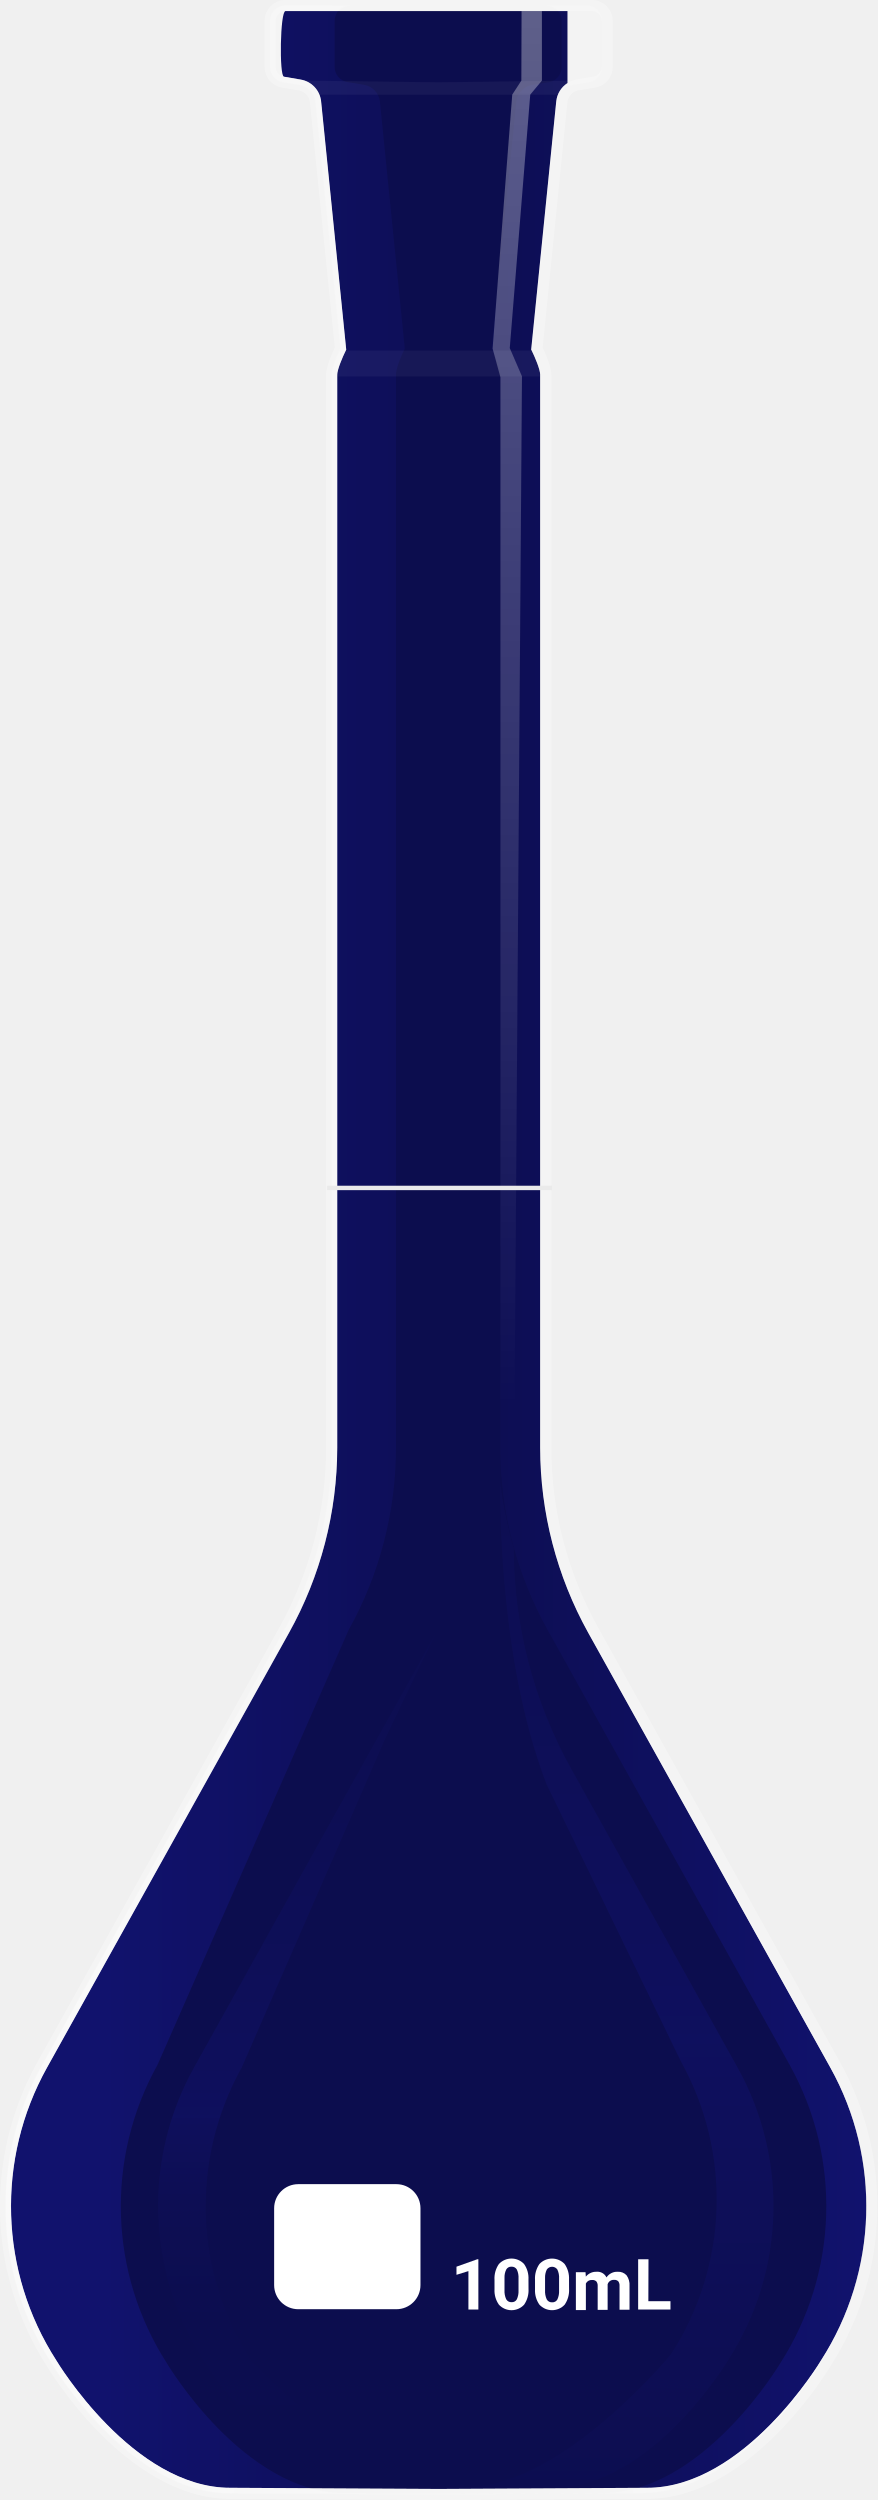
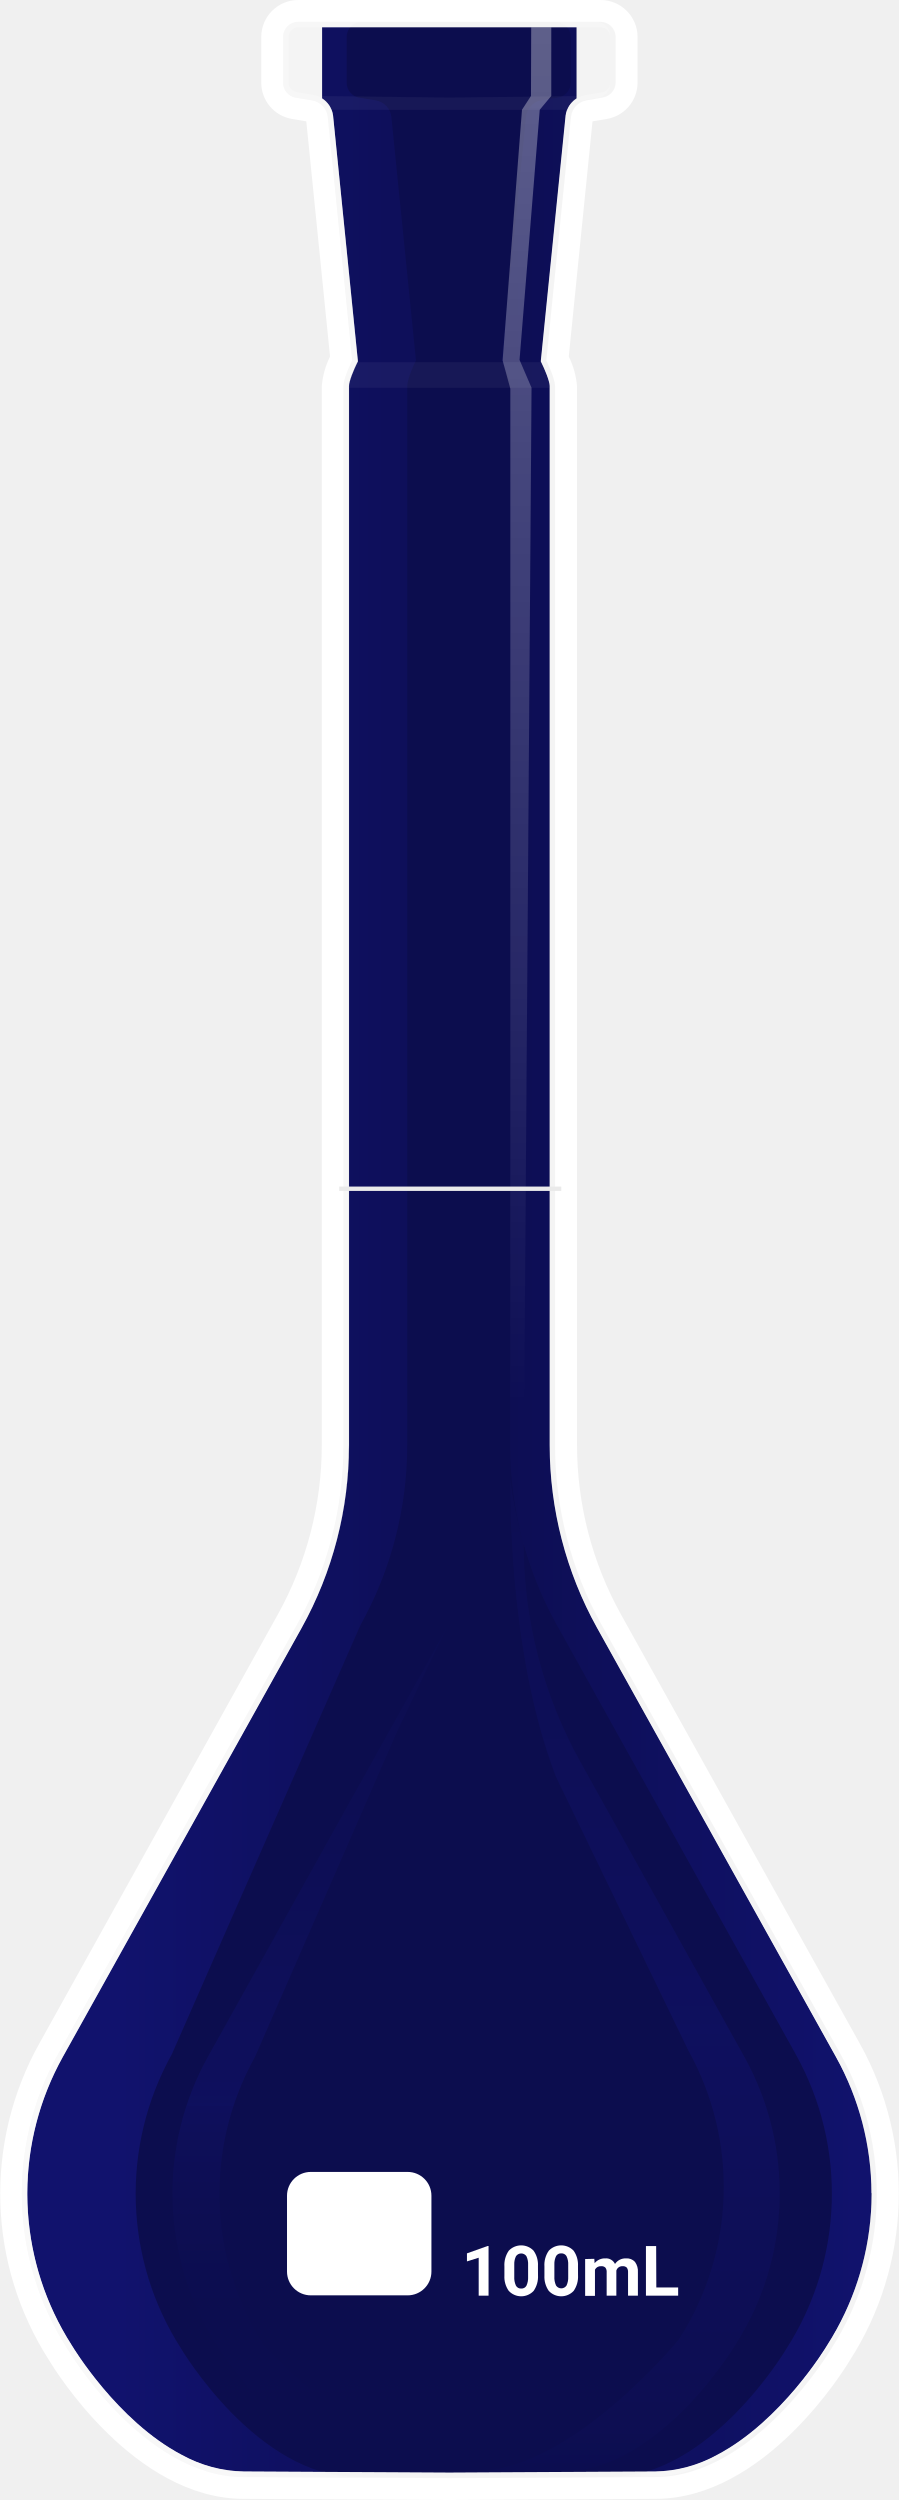
- <svg xmlns="http://www.w3.org/2000/svg" viewBox="0 0 198.39 565.31">
+ <svg xmlns="http://www.w3.org/2000/svg" viewBox="0 0 205.92 572.81">
  <defs>
-     <linearGradient id="Degradado_sin_nombre_8" x1="93.43" y1="282.66" x2="195.9" y2="282.66" gradientUnits="userSpaceOnUse">
+     <linearGradient id="Degradado_sin_nombre_8" x1="97.2" y1="286.41" x2="199.67" y2="286.41" gradientUnits="userSpaceOnUse">
      <stop offset="0" stop-color="#fff" stop-opacity="0" />
      <stop offset="1" stop-color="#fff" />
    </linearGradient>
-     <linearGradient id="Degradado_sin_nombre_14" x1="121.44" y1="288.14" x2="121.44" y2="586.7" gradientUnits="userSpaceOnUse">
+     <linearGradient id="Degradado_sin_nombre_14" x1="125.21" y1="291.89" x2="125.21" y2="590.45" gradientUnits="userSpaceOnUse">
      <stop offset="0" stop-color="#fff" stop-opacity="0" />
      <stop offset="0.58" stop-color="#fff" stop-opacity="0.5" />
      <stop offset="0.98" stop-color="#fff" stop-opacity="0" />
    </linearGradient>
-     <linearGradient id="Degradado_sin_nombre_11" x1="37.78" y1="795.08" x2="37.78" y2="23.73" gradientTransform="matrix(-1, 0, 0, 1, 126.98, 0)" gradientUnits="userSpaceOnUse">
+     <linearGradient id="Degradado_sin_nombre_11" x1="41.55" y1="798.83" x2="41.55" y2="27.48" gradientTransform="matrix(-1, 0, 0, 1, 134.52, 0)" gradientUnits="userSpaceOnUse">
      <stop offset="0.26" stop-color="#fff" stop-opacity="0" />
      <stop offset="0.32" stop-color="#fff" stop-opacity="0.01" />
      <stop offset="0.35" stop-color="#fff" stop-opacity="0.03" />
      <stop offset="0.36" stop-color="#fff" stop-opacity="0.08" />
      <stop offset="0.38" stop-color="#fff" stop-opacity="0.15" />
      <stop offset="0.39" stop-color="#fff" stop-opacity="0.23" />
      <stop offset="0.4" stop-color="#fff" stop-opacity="0.34" />
      <stop offset="0.41" stop-color="#fff" stop-opacity="0.46" />
      <stop offset="0.41" stop-color="#fff" stop-opacity="0.5" />
      <stop offset="0.42" stop-color="#fff" stop-opacity="0.45" />
      <stop offset="0.46" stop-color="#fff" stop-opacity="0.31" />
      <stop offset="0.5" stop-color="#fff" stop-opacity="0.2" />
      <stop offset="0.54" stop-color="#fff" stop-opacity="0.11" />
      <stop offset="0.59" stop-color="#fff" stop-opacity="0.05" />
      <stop offset="0.64" stop-color="#fff" stop-opacity="0.01" />
      <stop offset="0.71" stop-color="#fff" stop-opacity="0" />
    </linearGradient>
-     <linearGradient id="Degradado_sin_nombre_10" x1="22.36" y1="282.66" x2="133.34" y2="282.66" gradientUnits="userSpaceOnUse">
+     <linearGradient id="Degradado_sin_nombre_10" x1="26.13" y1="286.41" x2="137.1" y2="286.41" gradientUnits="userSpaceOnUse">
      <stop offset="0" stop-color="#fff" />
      <stop offset="0.98" stop-color="#fff" stop-opacity="0" />
    </linearGradient>
-     <linearGradient id="Degradado_sin_nombre_2" x1="116.97" y1="-8.17" x2="116.97" y2="317.35" gradientUnits="userSpaceOnUse">
+     <linearGradient id="Degradado_sin_nombre_2" x1="120.73" y1="-4.42" x2="120.73" y2="321.1" gradientUnits="userSpaceOnUse">
      <stop offset="0" stop-color="#fff" stop-opacity="0.7" />
      <stop offset="1" stop-color="#fff" stop-opacity="0" />
    </linearGradient>
  </defs>
  <g style="isolation:isolate">
    <g id="Matraz_volumetrico" data-name="Matraz volumetrico">
-       <path id="liquido" d="M187.75,467.51,133,369.2a86.33,86.33,0,0,1-10.86-41.85V84.7c0-1.13-1.15-3.87-1.87-5.33l-.16-.32,5.67-56.15a5.57,5.57,0,0,1,2.54-4.11V2.5H64.56c-1.22,0-1.44,14.66-.36,14.84L68,18a5.57,5.57,0,0,1,4.62,4.93l5.67,56.15-.16.32c-.72,1.46-1.87,4.2-1.87,5.33V327.35A86.23,86.23,0,0,1,65.35,369.2L10.64,467.51a64.4,64.4,0,0,0,2.08,66.21c.2.33,17.33,28.83,39.34,28.83l47.13.26,47.13-.26c22,0,39.15-28.5,39.32-28.79A64.44,64.44,0,0,0,187.75,467.51Z" style="fill:#000145" />
+       <path id="halo" d="M137.59,5a3.47,3.47,0,0,1,3.47,3.47V18.91a3.48,3.48,0,0,1-2.9,3.42L134.4,23a4.32,4.32,0,0,0-3.58,3.82l-5.64,55.8s2,4,2,5.88V331.1a84.79,84.79,0,0,0,10.7,41.24l54.72,98.32a65.75,65.75,0,0,1-2.12,67.48s-17.39,29.41-40.39,29.41l-47.14.26-47.14-.26c-23,0-40.38-29.41-40.38-29.41a65.73,65.73,0,0,1-2.13-67.48L68,372.34a84.79,84.79,0,0,0,10.7-41.24V88.45c0-1.84,2-5.88,2-5.88L75.1,26.77A4.31,4.31,0,0,0,71.52,23l-3.76-.62a3.48,3.48,0,0,1-2.9-3.42V8.47A3.47,3.47,0,0,1,68.33,5h69.26m0-5H68.33a8.48,8.48,0,0,0-8.47,8.47V18.91a8.44,8.44,0,0,0,7.08,8.35l3.24.54,5.44,53.89a18.83,18.83,0,0,0-1.89,6.76V331.1a80,80,0,0,1-10.07,38.81L9,468.23a70.62,70.62,0,0,0,2.23,72.54c1.31,2.19,19.49,31.78,44.64,31.78l47.11.26H103l47.13-.26c25.13,0,43.31-29.59,44.62-31.78A70.64,70.64,0,0,0,197,468.23l-54.72-98.32a80,80,0,0,1-10.07-38.81V88.45a18.83,18.83,0,0,0-1.89-6.76l5.44-53.89,3.25-.54a8.45,8.45,0,0,0,7.07-8.35V8.47A8.48,8.48,0,0,0,137.59,0Z" style="fill:#fff" />
+       <g id="liquido">
+         <path d="M76.12,25.57c-.05-.15-.11-.3-.17-.45C76,25.27,76.07,25.42,76.12,25.57Z" style="fill:#000145" />
+         <path d="M129.8,25.57a2.81,2.81,0,0,0-.08.31A2.81,2.81,0,0,1,129.8,25.57Z" style="fill:#000145" />
+         <path d="M76.33,26.55a4.67,4.67,0,0,0-.13-.67A4.67,4.67,0,0,1,76.33,26.55Z" style="fill:#000145" />
+         <path d="M75.21,23.84l-.08-.11Z" style="fill:#000145" />
+         <path d="M130.71,23.84c-.11.14-.21.28-.31.43A4.73,4.73,0,0,1,130.71,23.84Z" style="fill:#000145" />
+         <path d="M130.24,24.56a5.77,5.77,0,0,0-.27.56A5.77,5.77,0,0,1,130.24,24.56Z" style="fill:#000145" />
+         <path d="M75.68,24.56a2.69,2.69,0,0,0-.16-.29A2.69,2.69,0,0,1,75.68,24.56Z" style="fill:#000145" />
+         <path d="M6.25,502.51v0Z" style="fill:#000145" />
+         <path d="M199.67,502.51c0,.13,0,.27,0,.41C199.66,502.78,199.67,502.64,199.67,502.51Z" style="fill:#000145" />
+         <path d="M41.61,562.48a30.42,30.42,0,0,0,14.22,3.82l31.27.17-31.27-.17A30.42,30.42,0,0,1,41.61,562.48Z" style="fill:#000145" />
+         <path d="M14.23,533.68a64.5,64.5,0,0,1-8-30.76A64.44,64.44,0,0,0,14.23,533.68Z" style="fill:#000145" />
+         <polygon points="102.96 566.56 118.82 566.48 102.96 566.56 102.96 566.56" style="fill:#000145" />
+         <path d="M189.43,537.47c-.15.25-10.36,17.23-25.12,25,14.76-7.77,25-24.75,25.1-25q1.22-1.89,2.28-3.83Q190.63,535.6,189.43,537.47Z" style="fill:#000145" />
+         <path d="M130.79,23.73a6,6,0,0,1,1.33-1.19h0A5.39,5.39,0,0,0,130.79,23.73Z" style="fill:#000145" />
+         <path d="M123.9,82.8l.16.32c.73,1.46,1.88,4.2,1.88,5.33V331.1A86.22,86.22,0,0,0,136.8,373l54.71,98.31a64.48,64.48,0,0,1,8.16,31.23,64.44,64.44,0,0,0-8.15-31.23L136.8,373a86.33,86.33,0,0,1-10.86-41.85V88.45c0-1.13-1.15-3.87-1.88-5.33l-.16-.32,5.68-56.15s0-.07,0-.1a.44.44,0,0,1,0,.1Z" style="fill:#000145" />
+         <path d="M75.52,24.27c-.1-.15-.2-.29-.31-.43A4.73,4.73,0,0,1,75.52,24.27Z" style="fill:#000145" />
+         <polygon points="102.96 566.56 102.96 566.56 87.1 566.48 102.96 566.56" style="fill:#000145" />
+         <path d="M76,25.12a5.77,5.77,0,0,0-.27-.56A5.77,5.77,0,0,1,76,25.12Z" style="fill:#000145" />
+         <path d="M76.2,25.88a2.81,2.81,0,0,0-.08-.31A2.81,2.81,0,0,1,76.2,25.88Z" style="fill:#000145" />
+         <path d="M6.26,502.92c0-.14,0-.28,0-.41C6.25,502.64,6.26,502.78,6.26,502.92Z" style="fill:#000145" />
+         <path d="M73.8,22.54h0a6,6,0,0,1,1.33,1.19A5.39,5.39,0,0,0,73.8,22.54Z" style="fill:#000145" />
+         <path d="M69.12,373A86.22,86.22,0,0,0,80,331.1V88.45c0-1.13,1.15-3.87,1.88-5.33L82,82.8,76.35,26.65a.44.44,0,0,1,0-.1s0,.06,0,.1L82,82.8l-.16.32c-.73,1.46-1.88,4.2-1.88,5.33V331.1A86.22,86.22,0,0,1,69.12,373L14.4,471.26a64.56,64.56,0,0,0-8.15,31.23,64.48,64.48,0,0,1,8.16-31.23Z" style="fill:#000145" />
+         <path d="M199.66,502.92a64.5,64.5,0,0,1-8,30.76A64.44,64.44,0,0,0,199.66,502.92Z" style="fill:#000145" />
+         <path d="M16.49,537.47q-1.2-1.87-2.26-3.79,1.06,1.94,2.28,3.83c.13.22,10.34,17.2,25.1,25C26.85,554.7,16.64,537.72,16.49,537.47Z" style="fill:#000145" />
+         <path d="M118.82,566.47l31.28-.17a30.41,30.41,0,0,0,14.21-3.82,30.42,30.42,0,0,1-14.22,3.82Z" style="fill:#000145" />
+         <path d="M199.67,502.49v0Z" style="fill:#000145" />
+         <path d="M130.4,24.27a2.69,2.69,0,0,0-.16.29A2.69,2.69,0,0,1,130.4,24.27Z" style="fill:#000145" />
+         <path d="M129.72,25.88a4.67,4.67,0,0,0-.13.67A4.67,4.67,0,0,1,129.72,25.88Z" style="fill:#000145" />
+         <path d="M130.79,23.73l-.08.11Z" style="fill:#000145" />
+         <path d="M130,25.12c-.06.15-.12.3-.17.45C129.85,25.42,129.91,25.27,130,25.12Z" style="fill:#000145" />
+         <path d="M199.67,502.49a64.48,64.48,0,0,0-8.16-31.23L136.8,373a86.22,86.22,0,0,1-10.86-41.85V88.45c0-1.13-1.15-3.87-1.88-5.33l-.16-.32,5.67-56.15a.44.44,0,0,0,0-.1,4.67,4.67,0,0,1,.13-.67,2.81,2.81,0,0,1,.08-.31c0-.15.11-.3.17-.45a5.77,5.77,0,0,1,.27-.56,2.69,2.69,0,0,1,.16-.29c.1-.15.2-.29.31-.43l.08-.11a5.39,5.39,0,0,1,1.33-1.19V6.25H73.8V22.54a5.39,5.39,0,0,1,1.33,1.19l.08.11c.11.14.21.28.31.43a2.69,2.69,0,0,1,.16.29,5.77,5.77,0,0,1,.27.56c.06.15.12.3.17.45a2.81,2.81,0,0,1,.08.31,4.67,4.67,0,0,1,.13.67.44.44,0,0,0,0,.1L82,82.8l-.16.32c-.73,1.46-1.88,4.2-1.88,5.33V331.1A86.22,86.22,0,0,1,69.12,373L14.41,471.26a64.48,64.48,0,0,0-8.16,31.23v0c0,.13,0,.27,0,.41a64.5,64.5,0,0,0,8,30.76q1.06,1.92,2.26,3.79c.15.25,10.36,17.23,25.12,25a30.42,30.42,0,0,0,14.22,3.82l31.27.17,15.86.09,15.86-.09,31.27-.17a30.42,30.42,0,0,0,14.22-3.82c14.76-7.78,25-24.76,25.12-25q1.2-1.87,2.26-3.79a64.5,64.5,0,0,0,8-30.76c0-.14,0-.28,0-.41Z" style="fill:#000145" />
+       </g>
      <g id="cuerpo">
-         <path id="borde" d="M99.19,564.06l47.14-.26c23,0,40.39-29.41,40.39-29.41a65.75,65.75,0,0,0,2.12-67.48l-54.72-98.32a84.79,84.79,0,0,1-10.7-41.24V84.7c0-1.84-2-5.88-2-5.88L127.05,23a4.33,4.33,0,0,1,3.58-3.82l3.77-.62a3.47,3.47,0,0,0,2.89-3.42V4.72a3.46,3.46,0,0,0-3.46-3.47H64.56a3.47,3.47,0,0,0-3.47,3.47V15.16A3.48,3.48,0,0,0,64,18.58l3.76.62A4.31,4.31,0,0,1,71.33,23L77,78.82s-2,4-2,5.88V327.35a84.8,84.8,0,0,1-10.71,41.24L9.55,466.91a65.73,65.73,0,0,0,2.12,67.48S29.06,563.8,52.06,563.8Z" style="fill:none;stroke:#fff;stroke-miterlimit:10;stroke-width:2.5px;opacity:0.3" />
-         <path id="cuerpo-2" data-name="cuerpo" d="M64.56,2.5a2.21,2.21,0,0,0-2.21,2.22V15.16a2.19,2.19,0,0,0,1.85,2.18L68,18a5.57,5.57,0,0,1,4.62,4.93l5.67,56.15-.16.32c-.72,1.46-1.87,4.2-1.87,5.33V327.35A86.23,86.23,0,0,1,65.35,369.2L10.64,467.51a64.4,64.4,0,0,0,2.08,66.21c.2.33,17.33,28.83,39.34,28.83l47.13.26,47.13-.26c22,0,39.15-28.5,39.32-28.79a64.44,64.44,0,0,0,2.11-66.25L133,369.2a86.33,86.33,0,0,1-10.86-41.85V84.7c0-1.13-1.15-3.87-1.87-5.33l-.16-.32,5.67-56.15A5.57,5.57,0,0,1,130.43,18l3.76-.63A2.2,2.2,0,0,0,136,15.16V4.72a2.21,2.21,0,0,0-2.21-2.22H64.56Z" style="fill:#fff;opacity:0.05" />
-         <path id="brillo1" d="M187.6,466.91l-54.71-98.32a84.79,84.79,0,0,1-10.7-41.24V84.7c0-1.84-2-5.88-2-5.88L125.82,23a4.31,4.31,0,0,1,3.58-3.82l3.76-.62a3.48,3.48,0,0,0,2.9-3.42V4.72a3.47,3.47,0,0,0-3.47-3.47h-9A3.46,3.46,0,0,1,127,4.72V15.16a3.47,3.47,0,0,1-2.89,3.42l-3.76.62A4.33,4.33,0,0,0,116.76,23l-5.63,55.8s2,4,2,5.88V327.35a84.8,84.8,0,0,0,10.71,41.24l54.71,98.32a65.73,65.73,0,0,1-2.12,67.48S159,563.8,136,563.8L93.43,564l4.53,0,47.13-.26c23,0,40.39-29.41,40.39-29.41A65.73,65.73,0,0,0,187.6,466.91Z" style="mix-blend-mode:overlay;opacity:0.4;fill:url(#Degradado_sin_nombre_8)" />
-         <path id="brillo2" d="M166.76,467.48,129.19,400a102.73,102.73,0,0,1-13-49.92,92.52,92.52,0,0,1-3.08-15s-.93,38.81,10.45,68.33L153.9,466a64.39,64.39,0,0,1-2.08,66.2c-.19.33-24.94,30.34-46.95,30.34l-36.9.21,10.24,0,47.13-.26c22,0,39.15-28.5,39.34-28.83A64.39,64.39,0,0,0,166.76,467.48Z" style="mix-blend-mode:overlay;opacity:0.4;fill:url(#Degradado_sin_nombre_14)" />
-         <path id="brillo3" d="M43.89,467.48,98.6,369.16,87,393.42,54.68,467.48a64.39,64.39,0,0,0,2.08,66.2c.2.33,27,28.83,49,28.83l36.9.21-10.24,0-47.14-.26c-22,0-39.14-28.5-39.33-28.83A64.39,64.39,0,0,1,43.89,467.48Z" style="mix-blend-mode:overlay;opacity:0.4;fill:url(#Degradado_sin_nombre_11)" />
-         <path id="brillo4" d="M78.13,563.8c-23,0-40.39-29.41-40.39-29.41a65.73,65.73,0,0,1-2.12-67.48l43.21-98.32a84.8,84.8,0,0,0,10.71-41.24V84.7c0-1.84,2-5.88,2-5.88L85.91,23a4.33,4.33,0,0,0-3.59-3.82l-3.76-.62a3.47,3.47,0,0,1-2.89-3.42V4.72a3.46,3.46,0,0,1,3.46-3.47H64.56a3.47,3.47,0,0,0-3.47,3.47V15.16A3.48,3.48,0,0,0,64,18.58l3.76.62A4.31,4.31,0,0,1,71.33,23L77,78.82s-2,4-2,5.88V327.35a84.8,84.8,0,0,1-10.71,41.24L9.55,466.91a65.73,65.73,0,0,0,2.12,67.48S29.06,563.8,52.06,563.8l47.13.26,13-.07Z" style="mix-blend-mode:overlay;opacity:0.4;fill:url(#Degradado_sin_nombre_10)" />
-         <path id="brillo5" d="M99.19,18.62l30.27-.39a5.4,5.4,0,0,0-3.28,3.17h-54a5.4,5.4,0,0,0-3.28-3.17Z" style="fill:#fff;opacity:0.05" />
-         <path id="brillo6" d="M120.3,79.28c1,2.21,1.9,4.33,1.87,5.84h-46c0-1.51.86-3.63,1.88-5.84Z" style="fill:#fff;opacity:0.05" />
-         <polyline id="brillo7" points="122.54 2.5 122.54 18.23 119.9 21.4 115.27 78.71 118.03 85.1 116.27 328.02 113.17 328.02 113.16 85.32 111.39 78.82 115.83 21.4 117.89 18.23 117.94 2.5" style="opacity:0.5;fill:url(#Degradado_sin_nombre_2)" />
+         <path id="borde" d="M103,567.81l47.14-.26c23,0,40.39-29.41,40.39-29.41a65.75,65.75,0,0,0,2.12-67.48l-54.72-98.32a84.79,84.79,0,0,1-10.7-41.24V88.45c0-1.84-2-5.88-2-5.88l5.64-55.8A4.32,4.32,0,0,1,134.4,23l3.76-.62a3.48,3.48,0,0,0,2.9-3.42V8.47A3.47,3.47,0,0,0,137.59,5H68.33a3.47,3.47,0,0,0-3.47,3.47V18.91a3.48,3.48,0,0,0,2.9,3.42l3.76.62a4.31,4.31,0,0,1,3.58,3.82l5.64,55.8s-2,4-2,5.88V331.1A84.79,84.79,0,0,1,68,372.34L13.31,470.66a65.73,65.73,0,0,0,2.13,67.48s17.38,29.41,40.38,29.41Z" style="fill:none;stroke:#fff;stroke-miterlimit:10;stroke-width:2.5px;opacity:0.3" />
+         <path id="cuerpo-2" data-name="cuerpo" d="M68.33,6.25a2.22,2.22,0,0,0-2.22,2.22V18.91A2.2,2.2,0,0,0,68,21.09l3.77.63a5.59,5.59,0,0,1,4.62,4.93L82,82.8l-.16.32c-.73,1.46-1.88,4.2-1.88,5.33V331.1A86.22,86.22,0,0,1,69.12,373L14.41,471.26a64.4,64.4,0,0,0,2.08,66.21c.19.33,17.32,28.83,39.34,28.83l47.13.26,47.13-.26c22,0,39.15-28.5,39.32-28.79a64.46,64.46,0,0,0,2.11-66.25L136.8,373a86.33,86.33,0,0,1-10.86-41.85V88.45c0-1.13-1.15-3.87-1.88-5.33l-.16-.32,5.68-56.15a5.57,5.57,0,0,1,4.62-4.93l3.76-.63a2.2,2.2,0,0,0,1.85-2.18V8.47a2.21,2.21,0,0,0-2.21-2.22H68.33Z" style="fill:#fff;opacity:0.05" />
+         <path id="brillo1" d="M191.37,470.66l-54.71-98.32A84.8,84.8,0,0,1,126,331.1V88.45c0-1.84-2-5.88-2-5.88l5.63-55.8A4.33,4.33,0,0,1,133.17,23l3.76-.62a3.47,3.47,0,0,0,2.89-3.42V8.47A3.46,3.46,0,0,0,136.36,5h-9.05a3.46,3.46,0,0,1,3.46,3.47V18.91a3.47,3.47,0,0,1-2.89,3.42l-3.77.62a4.32,4.32,0,0,0-3.58,3.82l-5.64,55.8s2,4,2,5.88V331.1a84.79,84.79,0,0,0,10.7,41.24l54.72,98.32a65.75,65.75,0,0,1-2.12,67.48s-17.39,29.41-40.39,29.41l-42.61.24,4.53,0,47.13-.26c23,0,40.39-29.41,40.39-29.41A65.73,65.73,0,0,0,191.37,470.66Z" style="mix-blend-mode:overlay;opacity:0.4;fill:url(#Degradado_sin_nombre_8)" />
+         <path id="brillo2" d="M170.53,471.23,133,403.7a102.63,102.63,0,0,1-13-49.92,93.63,93.63,0,0,1-3.07-15s-.93,38.81,10.45,68.33l30.29,62.63a64.39,64.39,0,0,1-2.08,66.2c-.19.33-24.94,30.34-47,30.34l-36.89.21,10.24,0,47.13-.26c22,0,39.14-28.5,39.34-28.83A64.39,64.39,0,0,0,170.53,471.23Z" style="mix-blend-mode:overlay;opacity:0.4;fill:url(#Degradado_sin_nombre_14)" />
+         <path id="brillo3" d="M47.65,471.23l54.72-98.32L90.81,397.17,58.45,471.23a64.39,64.39,0,0,0,2.08,66.2c.19.33,27,28.83,49,28.83l36.9.21-10.24,0-47.14-.26c-22,0-39.14-28.5-39.34-28.83A64.41,64.41,0,0,1,47.65,471.23Z" style="mix-blend-mode:overlay;opacity:0.4;fill:url(#Degradado_sin_nombre_11)" />
+         <path id="brillo4" d="M81.89,567.55c-23,0-40.38-29.41-40.38-29.41a65.73,65.73,0,0,1-2.13-67.48L82.6,372.34A84.8,84.8,0,0,0,93.31,331.1V88.45c0-1.84,2-5.88,2-5.88l-5.64-55.8A4.31,4.31,0,0,0,86.09,23l-3.76-.62a3.48,3.48,0,0,1-2.9-3.42V8.47A3.47,3.47,0,0,1,82.9,5H68.33a3.47,3.47,0,0,0-3.47,3.47V18.91a3.48,3.48,0,0,0,2.9,3.42l3.76.62a4.31,4.31,0,0,1,3.58,3.82l5.64,55.8s-2,4-2,5.88V331.1A84.79,84.79,0,0,1,68,372.34L13.31,470.66a65.73,65.73,0,0,0,2.13,67.48s17.38,29.41,40.38,29.41l47.14.26,13-.07Z" style="mix-blend-mode:overlay;opacity:0.4;fill:url(#Degradado_sin_nombre_10)" />
+         <path id="brillo5" d="M103,22.37,133.22,22a5.45,5.45,0,0,0-3.28,3.17H76A5.45,5.45,0,0,0,72.7,22Z" style="fill:#fff;opacity:0.05" />
+         <path id="brillo6" d="M124.06,83c1,2.21,1.91,4.33,1.88,5.84H80c0-1.51.86-3.63,1.87-5.84Z" style="fill:#fff;opacity:0.05" />
+         <polyline id="brillo7" points="126.31 6.25 126.31 21.98 123.67 25.15 119.04 82.46 121.79 88.85 120.03 331.77 116.93 331.77 116.93 89.07 115.16 82.57 119.6 25.15 121.66 21.98 121.71 6.25" style="opacity:0.5;fill:url(#Degradado_sin_nombre_2)" />
        <g id="escala">
-           <rect x="61.99" y="493.89" width="33.09" height="28.28" rx="5.45" style="fill:#fff" />
-           <path d="M108.17,522.24h-2.25v-8.69l-2.7.84v-1.84l4.71-1.68h.24Z" style="fill:#fff" />
-           <path d="M119.51,517.55a5.74,5.74,0,0,1-1,3.6,3.88,3.88,0,0,1-5.69,0,5.56,5.56,0,0,1-1-3.51v-2.09a5.67,5.67,0,0,1,1-3.61,3.9,3.9,0,0,1,5.68,0,5.56,5.56,0,0,1,1,3.51Zm-2.26-2.3a4.27,4.27,0,0,0-.38-2.06,1.31,1.31,0,0,0-1.21-.64,1.27,1.27,0,0,0-1.17.61,3.86,3.86,0,0,0-.41,1.92v2.76a4.4,4.4,0,0,0,.38,2.07,1.3,1.3,0,0,0,1.22.67,1.25,1.25,0,0,0,1.19-.65,4.3,4.3,0,0,0,.38-2Z" style="fill:#fff" />
-           <path d="M128.68,517.55a5.74,5.74,0,0,1-1,3.6,3.9,3.9,0,0,1-5.7,0,5.56,5.56,0,0,1-1-3.51v-2.09a5.73,5.73,0,0,1,1-3.61,3.92,3.92,0,0,1,5.69,0,5.62,5.62,0,0,1,1,3.51Zm-2.26-2.3a4.14,4.14,0,0,0-.39-2.06,1.45,1.45,0,0,0-2.38,0,4,4,0,0,0-.4,1.92v2.76a4.4,4.4,0,0,0,.38,2.07,1.28,1.28,0,0,0,1.21.67,1.26,1.26,0,0,0,1.2-.65,4.3,4.3,0,0,0,.38-2Z" style="fill:#fff" />
-           <path d="M132.4,513.8l.07,1a3,3,0,0,1,2.43-1.1,2.25,2.25,0,0,1,2.24,1.28,2.89,2.89,0,0,1,2.54-1.28,2.5,2.5,0,0,1,2,.8,3.64,3.64,0,0,1,.67,2.4v5.39h-2.26v-5.38a1.59,1.59,0,0,0-.28-1.05,1.25,1.25,0,0,0-1-.33,1.41,1.41,0,0,0-1.41,1v5.79h-2.25v-5.37a1.6,1.6,0,0,0-.29-1.06,1.27,1.27,0,0,0-1-.33,1.43,1.43,0,0,0-1.38.8v6h-2.26V513.8Z" style="fill:#fff" />
-           <path d="M146.61,520.36h5v1.88h-7.31V510.88h2.34Z" style="fill:#fff" />
-           <line id="medida" x1="73.96" y1="268.62" x2="124.83" y2="268.62" style="fill:none;stroke:#eaeaea;stroke-miterlimit:10" />
+           <rect x="65.76" y="497.64" width="33.09" height="28.28" rx="5.45" style="fill:#fff" />
+           <path d="M111.94,526h-2.26V517.3l-2.69.84V516.3l4.71-1.68h.24Z" style="fill:#fff" />
+           <path d="M123.27,521.3a5.74,5.74,0,0,1-1,3.6,3.9,3.9,0,0,1-5.7,0,5.56,5.56,0,0,1-1-3.51v-2.09a5.73,5.73,0,0,1,1-3.61,3.92,3.92,0,0,1,5.69,0,5.56,5.56,0,0,1,1,3.51ZM121,519a4.14,4.14,0,0,0-.39-2.06,1.45,1.45,0,0,0-2.38,0,4,4,0,0,0-.4,1.92v2.76a4.4,4.4,0,0,0,.38,2.07,1.28,1.28,0,0,0,1.21.67,1.26,1.26,0,0,0,1.2-.65,4.3,4.3,0,0,0,.38-2Z" style="fill:#fff" />
+           <path d="M132.44,521.3a5.74,5.74,0,0,1-1,3.6,3.9,3.9,0,0,1-5.7,0,5.62,5.62,0,0,1-1-3.51v-2.09a5.67,5.67,0,0,1,1-3.61,3.92,3.92,0,0,1,5.69,0,5.56,5.56,0,0,1,1,3.51Zm-2.25-2.3a4.14,4.14,0,0,0-.39-2.06,1.3,1.3,0,0,0-1.2-.64,1.28,1.28,0,0,0-1.18.61,4,4,0,0,0-.4,1.92v2.76a4.4,4.4,0,0,0,.38,2.07,1.43,1.43,0,0,0,2.41,0,4.3,4.3,0,0,0,.38-2Z" style="fill:#fff" />
+           <path d="M136.17,517.55l.07,1a3,3,0,0,1,2.43-1.1,2.25,2.25,0,0,1,2.24,1.28,2.88,2.88,0,0,1,2.53-1.28,2.51,2.51,0,0,1,2.05.8,3.64,3.64,0,0,1,.67,2.4V526H143.9v-5.38a1.65,1.65,0,0,0-.28-1.05,1.26,1.26,0,0,0-1-.33,1.4,1.4,0,0,0-1.4,1V526H139v-5.37a1.54,1.54,0,0,0-.29-1.06,1.24,1.24,0,0,0-1-.33,1.45,1.45,0,0,0-1.39.8v6h-2.25v-8.44Z" style="fill:#fff" />
+           <path d="M150.38,524.11h5V526H148V514.63h2.34Z" style="fill:#fff" />
+           <line id="medida" x1="77.73" y1="272.37" x2="128.6" y2="272.37" style="fill:none;stroke:#eaeaea;stroke-miterlimit:10" />
        </g>
      </g>
    </g>
  </g>
</svg>
